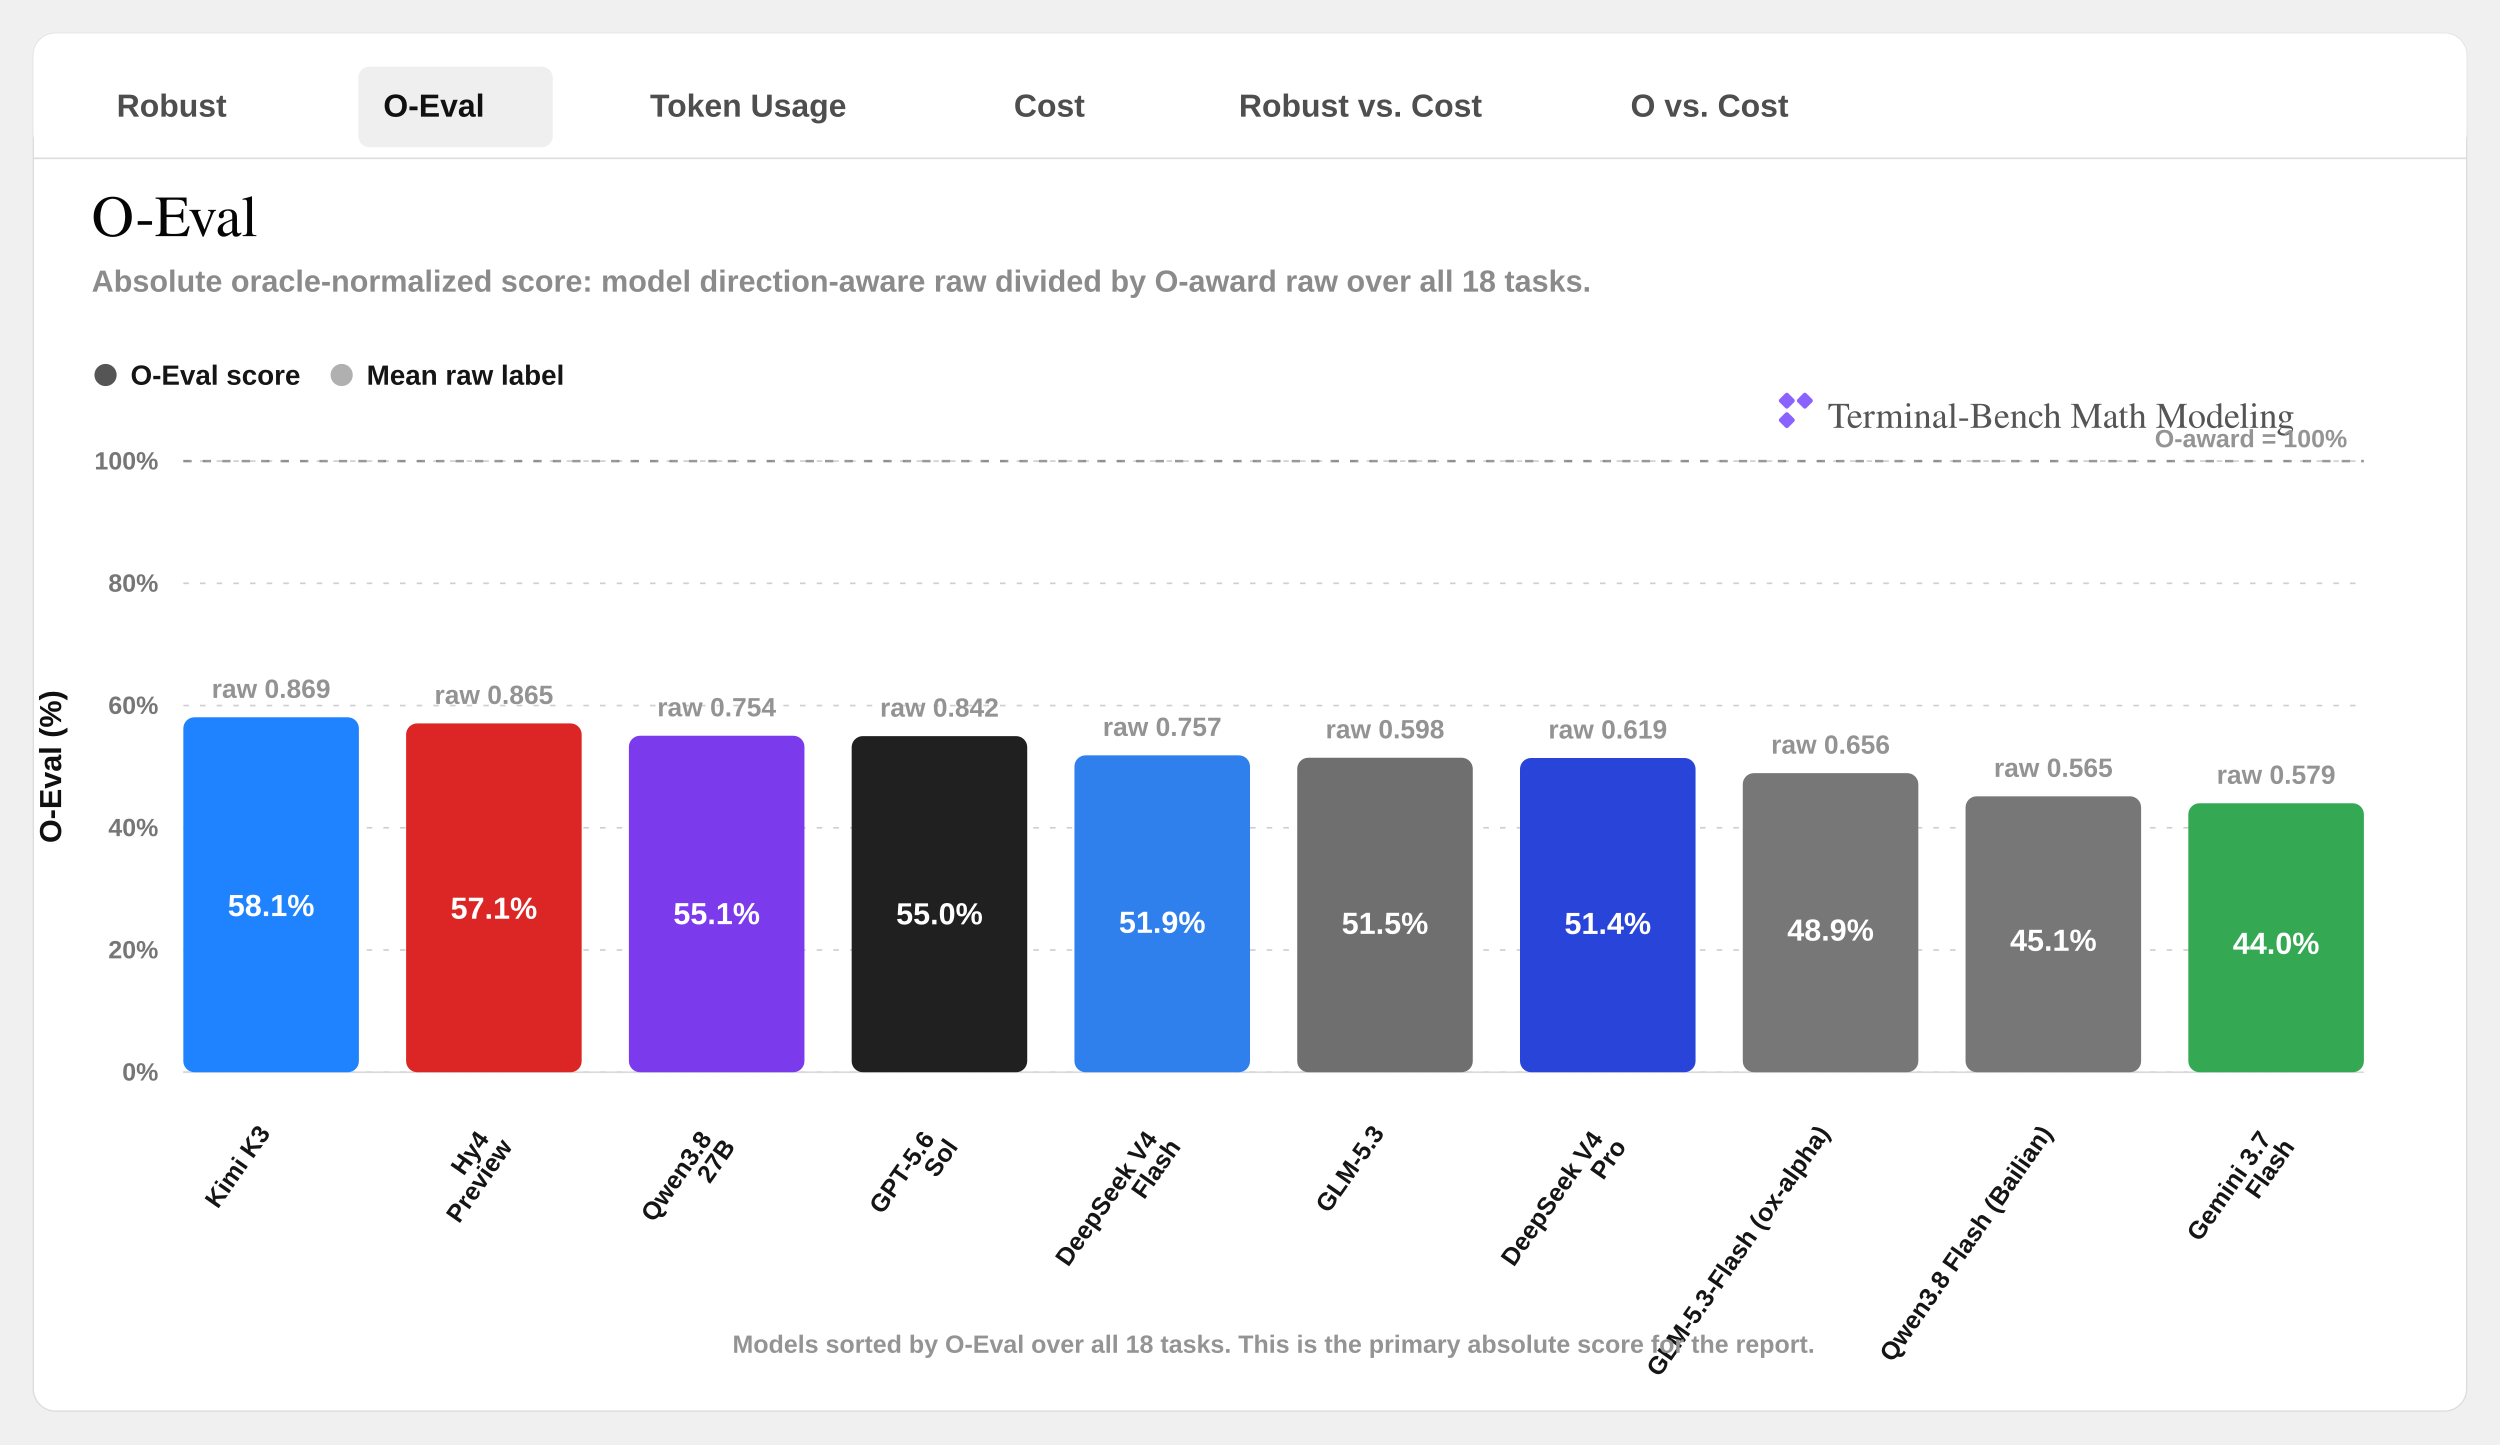
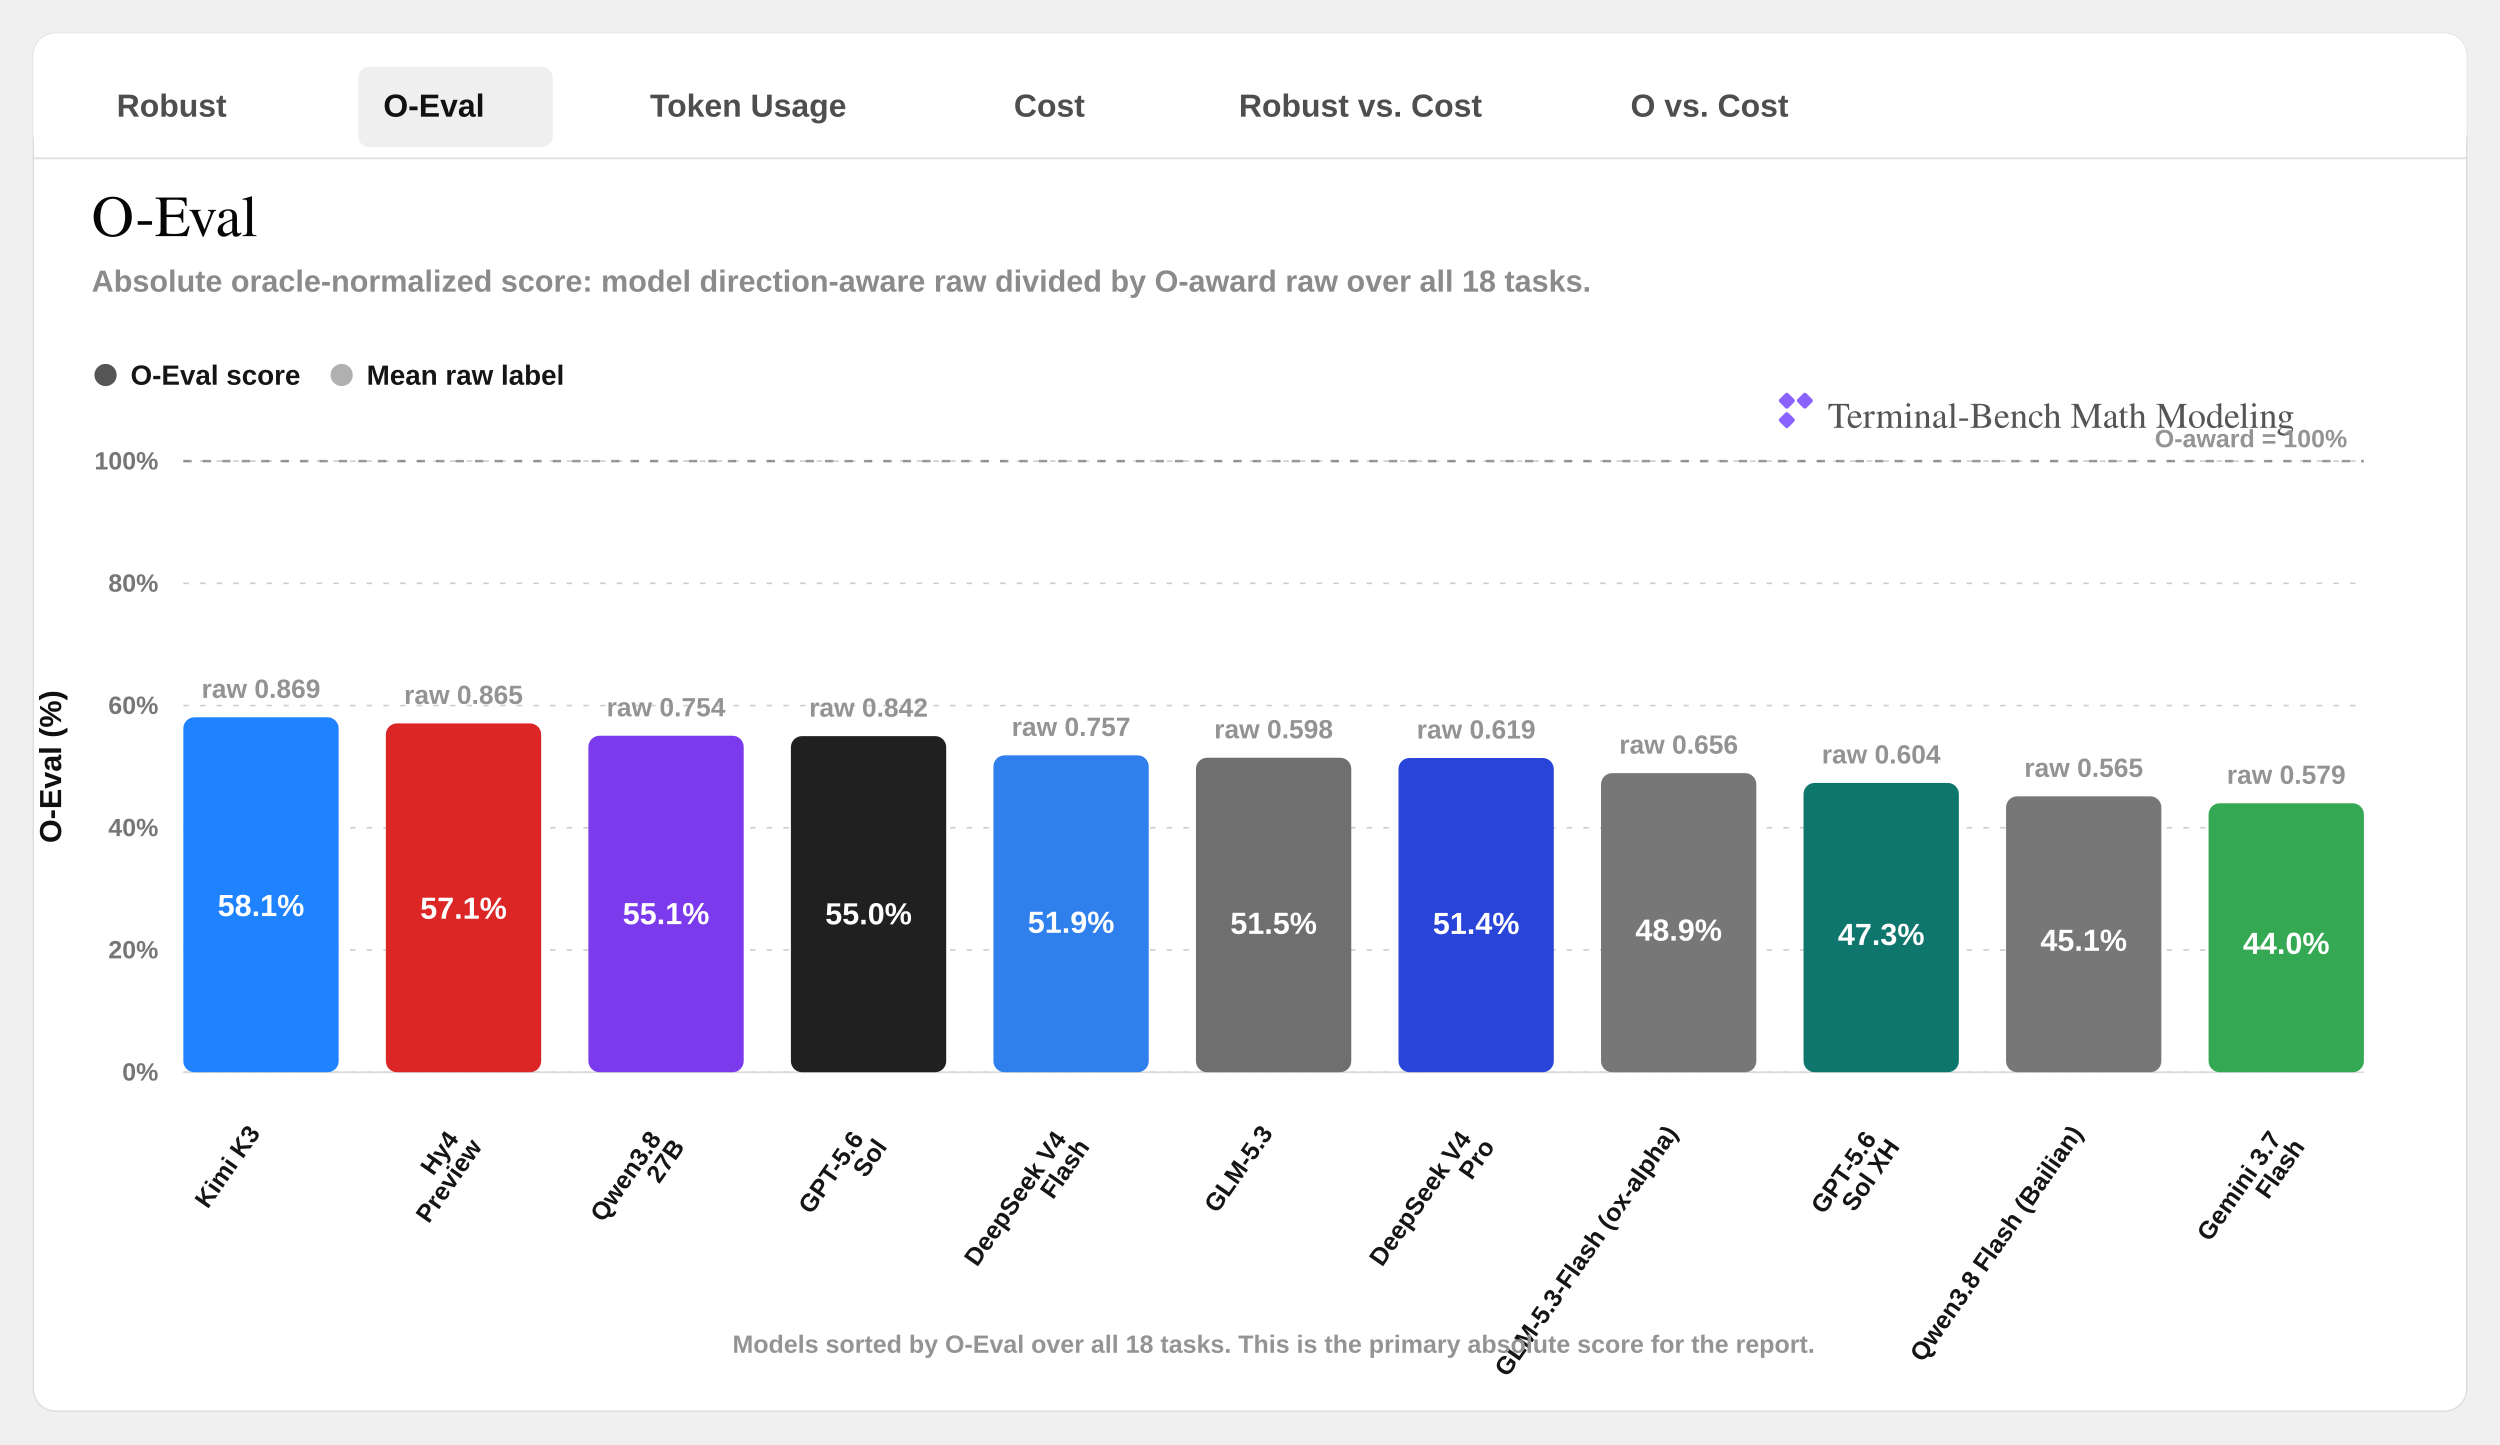
<svg xmlns="http://www.w3.org/2000/svg" width="1800" height="1040" viewBox="0 0 1800 1040" role="img">
  <style>
      .title { font-family: Georgia, Times, serif; font-size: 42px; fill: #050505; }
      .subtitle { font-family: Arial, Helvetica, sans-serif; font-size: 22px; fill: #8b8b8b; font-weight: 650; }
      .tab { font-family: Arial, Helvetica, sans-serif; font-size: 23px; fill: #4e4e4e; font-weight: 760; }
      .tab-active { fill: #111111; }
      .axis { font-family: Arial, Helvetica, sans-serif; font-size: 18px; fill: #767676; font-weight: 600; }
      .axis-title { font-family: Arial, Helvetica, sans-serif; font-size: 22px; fill: #101010; font-weight: 720; }
      .legend { font-family: Arial, Helvetica, sans-serif; font-size: 20px; fill: #151515; font-weight: 680; }
      .x-label { font-family: Arial, Helvetica, sans-serif; font-size: 18px; fill: #151515; font-weight: 650; }
      .bar-label { font-family: Arial, Helvetica, sans-serif; font-size: 22px; fill: #ffffff; font-weight: 800; }
      .top-label { font-family: Arial, Helvetica, sans-serif; font-size: 19px; fill: #939393; font-weight: 750; }
      .small-note { font-family: Arial, Helvetica, sans-serif; font-size: 18px; fill: #949494; font-weight: 650; }
      .point-label { font-family: Arial, Helvetica, sans-serif; font-size: 19px; fill: #4a4a4a; font-weight: 700; }
      .brand { font-family: Georgia, Times, serif; font-size: 26px; fill: #555555; }
    </style>
  <rect x="24.00" y="24.00" width="1752.00" height="992.00" fill="#ffffff" stroke="#dddddd" rx="16.00" />
  <rect x="24.00" y="24.00" width="1752.00" height="88.00" fill="#ffffff" rx="16.00" />
  <text x="84.00" y="84.00" text-anchor="start" class="tab">Robust</text>
  <rect x="258.00" y="48.00" width="140.00" height="58.00" fill="#efefef" rx="8.00" />
  <text x="276.00" y="84.00" text-anchor="start" class="tab tab-active">O-Eval</text>
  <text x="468.00" y="84.00" text-anchor="start" class="tab">Token Usage</text>
  <text x="730.00" y="84.00" text-anchor="start" class="tab">Cost</text>
  <text x="892.00" y="84.00" text-anchor="start" class="tab">Robust vs. Cost</text>
  <text x="1174.00" y="84.00" text-anchor="start" class="tab">O vs. Cost</text>
  <line x1="24.00" y1="114.00" x2="1776.00" y2="114.00" stroke="#dddddd" stroke-width="1.20" />
  <text x="66.00" y="170.00" text-anchor="start" class="title">O-Eval</text>
  <text x="66.00" y="210.00" text-anchor="start" class="subtitle">Absolute oracle-normalized score: model direction-aware raw divided by O-award raw over all 18 tasks.</text>
  <circle cx="76.00" cy="270.00" r="8.00" fill="#555555" />
  <text x="94.00" y="277.00" text-anchor="start" class="legend">O-Eval score</text>
  <circle cx="246.00" cy="270.00" r="8.00" fill="#b0b0b0" />
  <text x="264.00" y="277.00" text-anchor="start" class="legend">Mean raw label</text>
  <rect x="1282.00" y="284.00" width="9" height="9" rx="1.5" fill="#8a63ff" transform="rotate(-45 1286.50 288.50)" />
  <rect x="1295.00" y="284.00" width="9" height="9" rx="1.5" fill="#8a63ff" transform="rotate(-45 1299.50 288.50)" />
  <rect x="1282.00" y="298.00" width="9" height="9" rx="1.5" fill="#8a63ff" transform="rotate(-45 1286.50 302.50)" />
  <text x="1316.00" y="308.00" text-anchor="start" class="brand">Terminal-Bench Math Modeling</text>
  <line x1="132.00" y1="772.00" x2="1702.00" y2="772.00" stroke="#cfcfcf" stroke-width="1.20" stroke-dasharray="4 8" />
  <text x="114.00" y="778.00" text-anchor="end" class="axis">0%</text>
  <line x1="132.00" y1="684.00" x2="1702.00" y2="684.00" stroke="#cfcfcf" stroke-width="1.20" stroke-dasharray="4 8" />
  <text x="114.00" y="690.00" text-anchor="end" class="axis">20%</text>
  <line x1="132.00" y1="596.00" x2="1702.00" y2="596.00" stroke="#cfcfcf" stroke-width="1.20" stroke-dasharray="4 8" />
  <text x="114.00" y="602.00" text-anchor="end" class="axis">40%</text>
  <line x1="132.00" y1="508.00" x2="1702.00" y2="508.00" stroke="#cfcfcf" stroke-width="1.20" stroke-dasharray="4 8" />
  <text x="114.00" y="514.00" text-anchor="end" class="axis">60%</text>
  <line x1="132.00" y1="420.00" x2="1702.00" y2="420.00" stroke="#cfcfcf" stroke-width="1.20" stroke-dasharray="4 8" />
  <text x="114.00" y="426.00" text-anchor="end" class="axis">80%</text>
  <line x1="132.00" y1="332.00" x2="1702.00" y2="332.00" stroke="#cfcfcf" stroke-width="1.20" stroke-dasharray="4 8" />
  <text x="114.00" y="338.00" text-anchor="end" class="axis">100%</text>
  <line x1="132.00" y1="772.00" x2="1702.00" y2="772.00" stroke="#dadada" stroke-width="1.20" />
  <line x1="132.00" y1="332.00" x2="1702.00" y2="332.00" stroke="#777777" stroke-width="1.80" stroke-dasharray="6 8" opacity="0.750" />
  <text x="1690.00" y="322.00" text-anchor="end" class="small-note">O-award = 100%</text>
  <text x="44.00" y="552.00" text-anchor="middle" class="axis-title" transform="rotate(-90 44.00 552.00)">O-Eval (%)</text>
-   <rect x="132.00" y="516.45" width="126.40" height="255.55" fill="#1f83ff" rx="8.00" />
-   <text x="195.20" y="659.56" text-anchor="middle" class="bar-label">58.1%</text>
-   <text x="195.20" y="502.45" text-anchor="middle" class="top-label">raw 0.869</text>
-   <g transform="translate(195.20,816.00) rotate(-55)">
+   <rect x="132.00" y="516.45" width="111.82" height="255.55" fill="#1f83ff" rx="8.00" />
+   <text x="187.91" y="659.56" text-anchor="middle" class="bar-label">58.1%</text>
+   <text x="187.91" y="502.45" text-anchor="middle" class="top-label">raw 0.869</text>
+   <g transform="translate(187.91,816.00) rotate(-55)">
    <text class="x-label" text-anchor="end">
      <tspan x="0" dy="0">Kimi K3</tspan>
    </text>
  </g>
-   <rect x="292.40" y="520.85" width="126.40" height="251.15" fill="#dc2626" rx="8.00" />
-   <text x="355.60" y="661.49" text-anchor="middle" class="bar-label">57.1%</text>
-   <text x="355.60" y="506.85" text-anchor="middle" class="top-label">raw 0.865</text>
-   <g transform="translate(355.60,816.00) rotate(-55)">
+   <rect x="277.82" y="520.85" width="111.82" height="251.15" fill="#dc2626" rx="8.00" />
+   <text x="333.73" y="661.49" text-anchor="middle" class="bar-label">57.1%</text>
+   <text x="333.73" y="506.85" text-anchor="middle" class="top-label">raw 0.865</text>
+   <g transform="translate(333.73,816.00) rotate(-55)">
    <text class="x-label" text-anchor="end">
      <tspan x="0" dy="0">Hy4</tspan>
      <tspan x="0" dy="17">Preview</tspan>
    </text>
  </g>
-   <rect x="452.80" y="529.74" width="126.40" height="242.26" fill="#7c3aed" rx="8.00" />
-   <text x="516.00" y="665.40" text-anchor="middle" class="bar-label">55.1%</text>
-   <text x="516.00" y="515.74" text-anchor="middle" class="top-label">raw 0.754</text>
-   <g transform="translate(516.00,816.00) rotate(-55)">
+   <rect x="423.64" y="529.74" width="111.82" height="242.26" fill="#7c3aed" rx="8.00" />
+   <text x="479.55" y="665.40" text-anchor="middle" class="bar-label">55.1%</text>
+   <text x="479.55" y="515.74" text-anchor="middle" class="top-label">raw 0.754</text>
+   <g transform="translate(479.55,816.00) rotate(-55)">
    <text class="x-label" text-anchor="end">
      <tspan x="0" dy="0">Qwen3.8</tspan>
      <tspan x="0" dy="17">27B</tspan>
    </text>
  </g>
-   <rect x="613.20" y="530.00" width="126.40" height="242.00" fill="#202020" rx="8.00" />
-   <text x="676.40" y="665.52" text-anchor="middle" class="bar-label">55.0%</text>
-   <text x="676.40" y="516.00" text-anchor="middle" class="top-label">raw 0.842</text>
-   <g transform="translate(676.40,816.00) rotate(-55)">
+   <rect x="569.45" y="530.00" width="111.82" height="242.00" fill="#202020" rx="8.00" />
+   <text x="625.36" y="665.52" text-anchor="middle" class="bar-label">55.0%</text>
+   <text x="625.36" y="516.00" text-anchor="middle" class="top-label">raw 0.842</text>
+   <g transform="translate(625.36,816.00) rotate(-55)">
    <text class="x-label" text-anchor="end">
      <tspan x="0" dy="0">GPT-5.6</tspan>
      <tspan x="0" dy="17">Sol</tspan>
    </text>
  </g>
-   <rect x="773.60" y="543.86" width="126.40" height="228.14" fill="#2f80ed" rx="8.00" />
-   <text x="836.80" y="671.62" text-anchor="middle" class="bar-label">51.9%</text>
-   <text x="836.80" y="529.86" text-anchor="middle" class="top-label">raw 0.757</text>
-   <g transform="translate(836.80,816.00) rotate(-55)">
+   <rect x="715.27" y="543.86" width="111.82" height="228.14" fill="#2f80ed" rx="8.00" />
+   <text x="771.18" y="671.62" text-anchor="middle" class="bar-label">51.9%</text>
+   <text x="771.18" y="529.86" text-anchor="middle" class="top-label">raw 0.757</text>
+   <g transform="translate(771.18,816.00) rotate(-55)">
    <text class="x-label" text-anchor="end">
      <tspan x="0" dy="0">DeepSeek V4</tspan>
      <tspan x="0" dy="17">Flash</tspan>
    </text>
  </g>
-   <rect x="934.00" y="545.58" width="126.40" height="226.42" fill="#6f6f6f" rx="8.00" />
-   <text x="997.20" y="672.37" text-anchor="middle" class="bar-label">51.5%</text>
-   <text x="997.20" y="531.58" text-anchor="middle" class="top-label">raw 0.598</text>
-   <g transform="translate(997.20,816.00) rotate(-55)">
+   <rect x="861.09" y="545.58" width="111.82" height="226.42" fill="#6f6f6f" rx="8.00" />
+   <text x="917.00" y="672.37" text-anchor="middle" class="bar-label">51.5%</text>
+   <text x="917.00" y="531.58" text-anchor="middle" class="top-label">raw 0.598</text>
+   <g transform="translate(917.00,816.00) rotate(-55)">
    <text class="x-label" text-anchor="end">
      <tspan x="0" dy="0">GLM-5.3</tspan>
    </text>
  </g>
-   <rect x="1094.40" y="545.75" width="126.40" height="226.25" fill="#2945d9" rx="8.00" />
-   <text x="1157.60" y="672.45" text-anchor="middle" class="bar-label">51.4%</text>
-   <text x="1157.60" y="531.75" text-anchor="middle" class="top-label">raw 0.619</text>
-   <g transform="translate(1157.60,816.00) rotate(-55)">
+   <rect x="1006.91" y="545.75" width="111.82" height="226.25" fill="#2945d9" rx="8.00" />
+   <text x="1062.82" y="672.45" text-anchor="middle" class="bar-label">51.4%</text>
+   <text x="1062.82" y="531.75" text-anchor="middle" class="top-label">raw 0.619</text>
+   <g transform="translate(1062.82,816.00) rotate(-55)">
    <text class="x-label" text-anchor="end">
      <tspan x="0" dy="0">DeepSeek V4</tspan>
      <tspan x="0" dy="17">Pro</tspan>
    </text>
  </g>
-   <rect x="1254.80" y="556.66" width="126.40" height="215.34" fill="#777777" rx="8.00" />
-   <text x="1318.00" y="677.25" text-anchor="middle" class="bar-label">48.9%</text>
-   <text x="1318.00" y="542.66" text-anchor="middle" class="top-label">raw 0.656</text>
-   <g transform="translate(1318.00,816.00) rotate(-55)">
+   <rect x="1152.73" y="556.66" width="111.82" height="215.34" fill="#777777" rx="8.00" />
+   <text x="1208.64" y="677.25" text-anchor="middle" class="bar-label">48.9%</text>
+   <text x="1208.64" y="542.66" text-anchor="middle" class="top-label">raw 0.656</text>
+   <g transform="translate(1208.64,816.00) rotate(-55)">
    <text class="x-label" text-anchor="end">
      <tspan x="0" dy="0">GLM-5.3-Flash (ox-alpha)</tspan>
    </text>
  </g>
-   <rect x="1415.20" y="573.34" width="126.40" height="198.66" fill="#777777" rx="8.00" />
-   <text x="1478.40" y="684.59" text-anchor="middle" class="bar-label">45.1%</text>
-   <text x="1478.40" y="559.34" text-anchor="middle" class="top-label">raw 0.565</text>
-   <g transform="translate(1478.40,816.00) rotate(-55)">
+   <rect x="1298.55" y="563.70" width="111.82" height="208.30" fill="#0f766e" rx="8.00" />
+   <text x="1354.45" y="680.35" text-anchor="middle" class="bar-label">47.3%</text>
+   <text x="1354.45" y="549.70" text-anchor="middle" class="top-label">raw 0.604</text>
+   <g transform="translate(1354.45,816.00) rotate(-55)">
+     <text class="x-label" text-anchor="end">
+       <tspan x="0" dy="0">GPT-5.6</tspan>
+       <tspan x="0" dy="17">Sol XH</tspan>
+     </text>
+   </g>
+   <rect x="1444.36" y="573.34" width="111.82" height="198.66" fill="#777777" rx="8.00" />
+   <text x="1500.27" y="684.59" text-anchor="middle" class="bar-label">45.1%</text>
+   <text x="1500.27" y="559.34" text-anchor="middle" class="top-label">raw 0.565</text>
+   <g transform="translate(1500.27,816.00) rotate(-55)">
    <text class="x-label" text-anchor="end">
      <tspan x="0" dy="0">Qwen3.8 Flash (Bailian)</tspan>
    </text>
  </g>
-   <rect x="1575.60" y="578.36" width="126.40" height="193.64" fill="#34a853" rx="8.00" />
-   <text x="1638.80" y="686.80" text-anchor="middle" class="bar-label">44.0%</text>
-   <text x="1638.80" y="564.36" text-anchor="middle" class="top-label">raw 0.579</text>
-   <g transform="translate(1638.80,816.00) rotate(-55)">
+   <rect x="1590.18" y="578.36" width="111.82" height="193.64" fill="#34a853" rx="8.00" />
+   <text x="1646.09" y="686.80" text-anchor="middle" class="bar-label">44.0%</text>
+   <text x="1646.09" y="564.36" text-anchor="middle" class="top-label">raw 0.579</text>
+   <g transform="translate(1646.09,816.00) rotate(-55)">
    <text class="x-label" text-anchor="end">
      <tspan x="0" dy="0">Gemini 3.7</tspan>
      <tspan x="0" dy="17">Flash</tspan>
    </text>
  </g>
  <text x="917.00" y="974.00" text-anchor="middle" class="small-note">Models sorted by O-Eval over all 18 tasks. This is the primary absolute score for the report.</text>
</svg>
